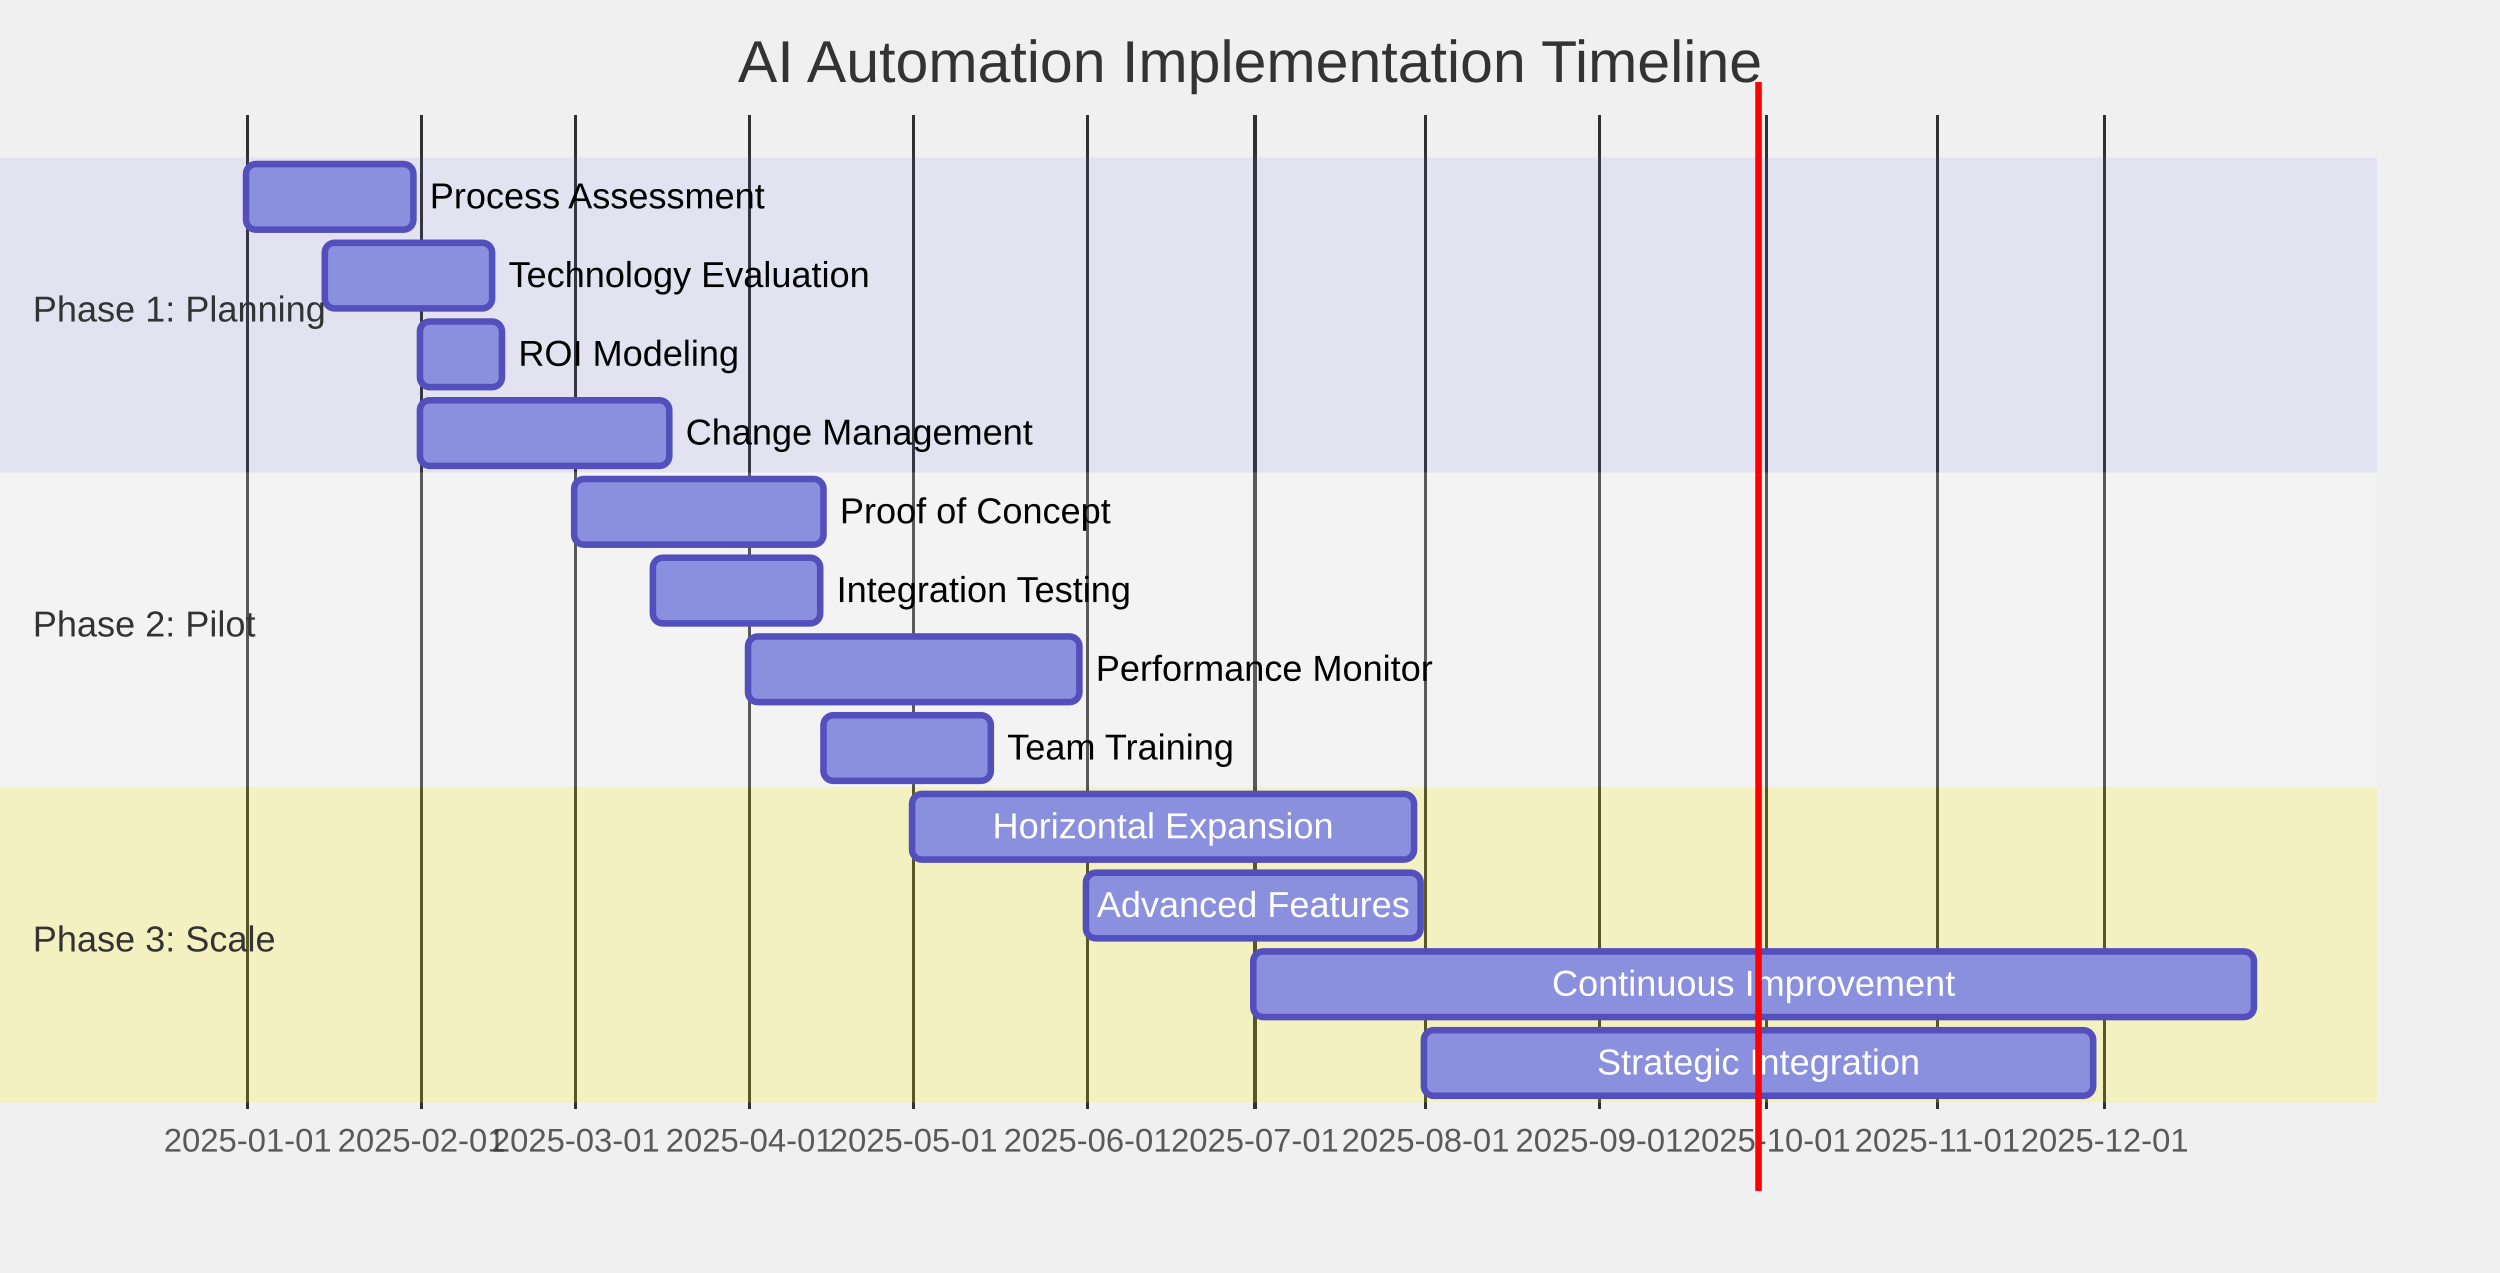
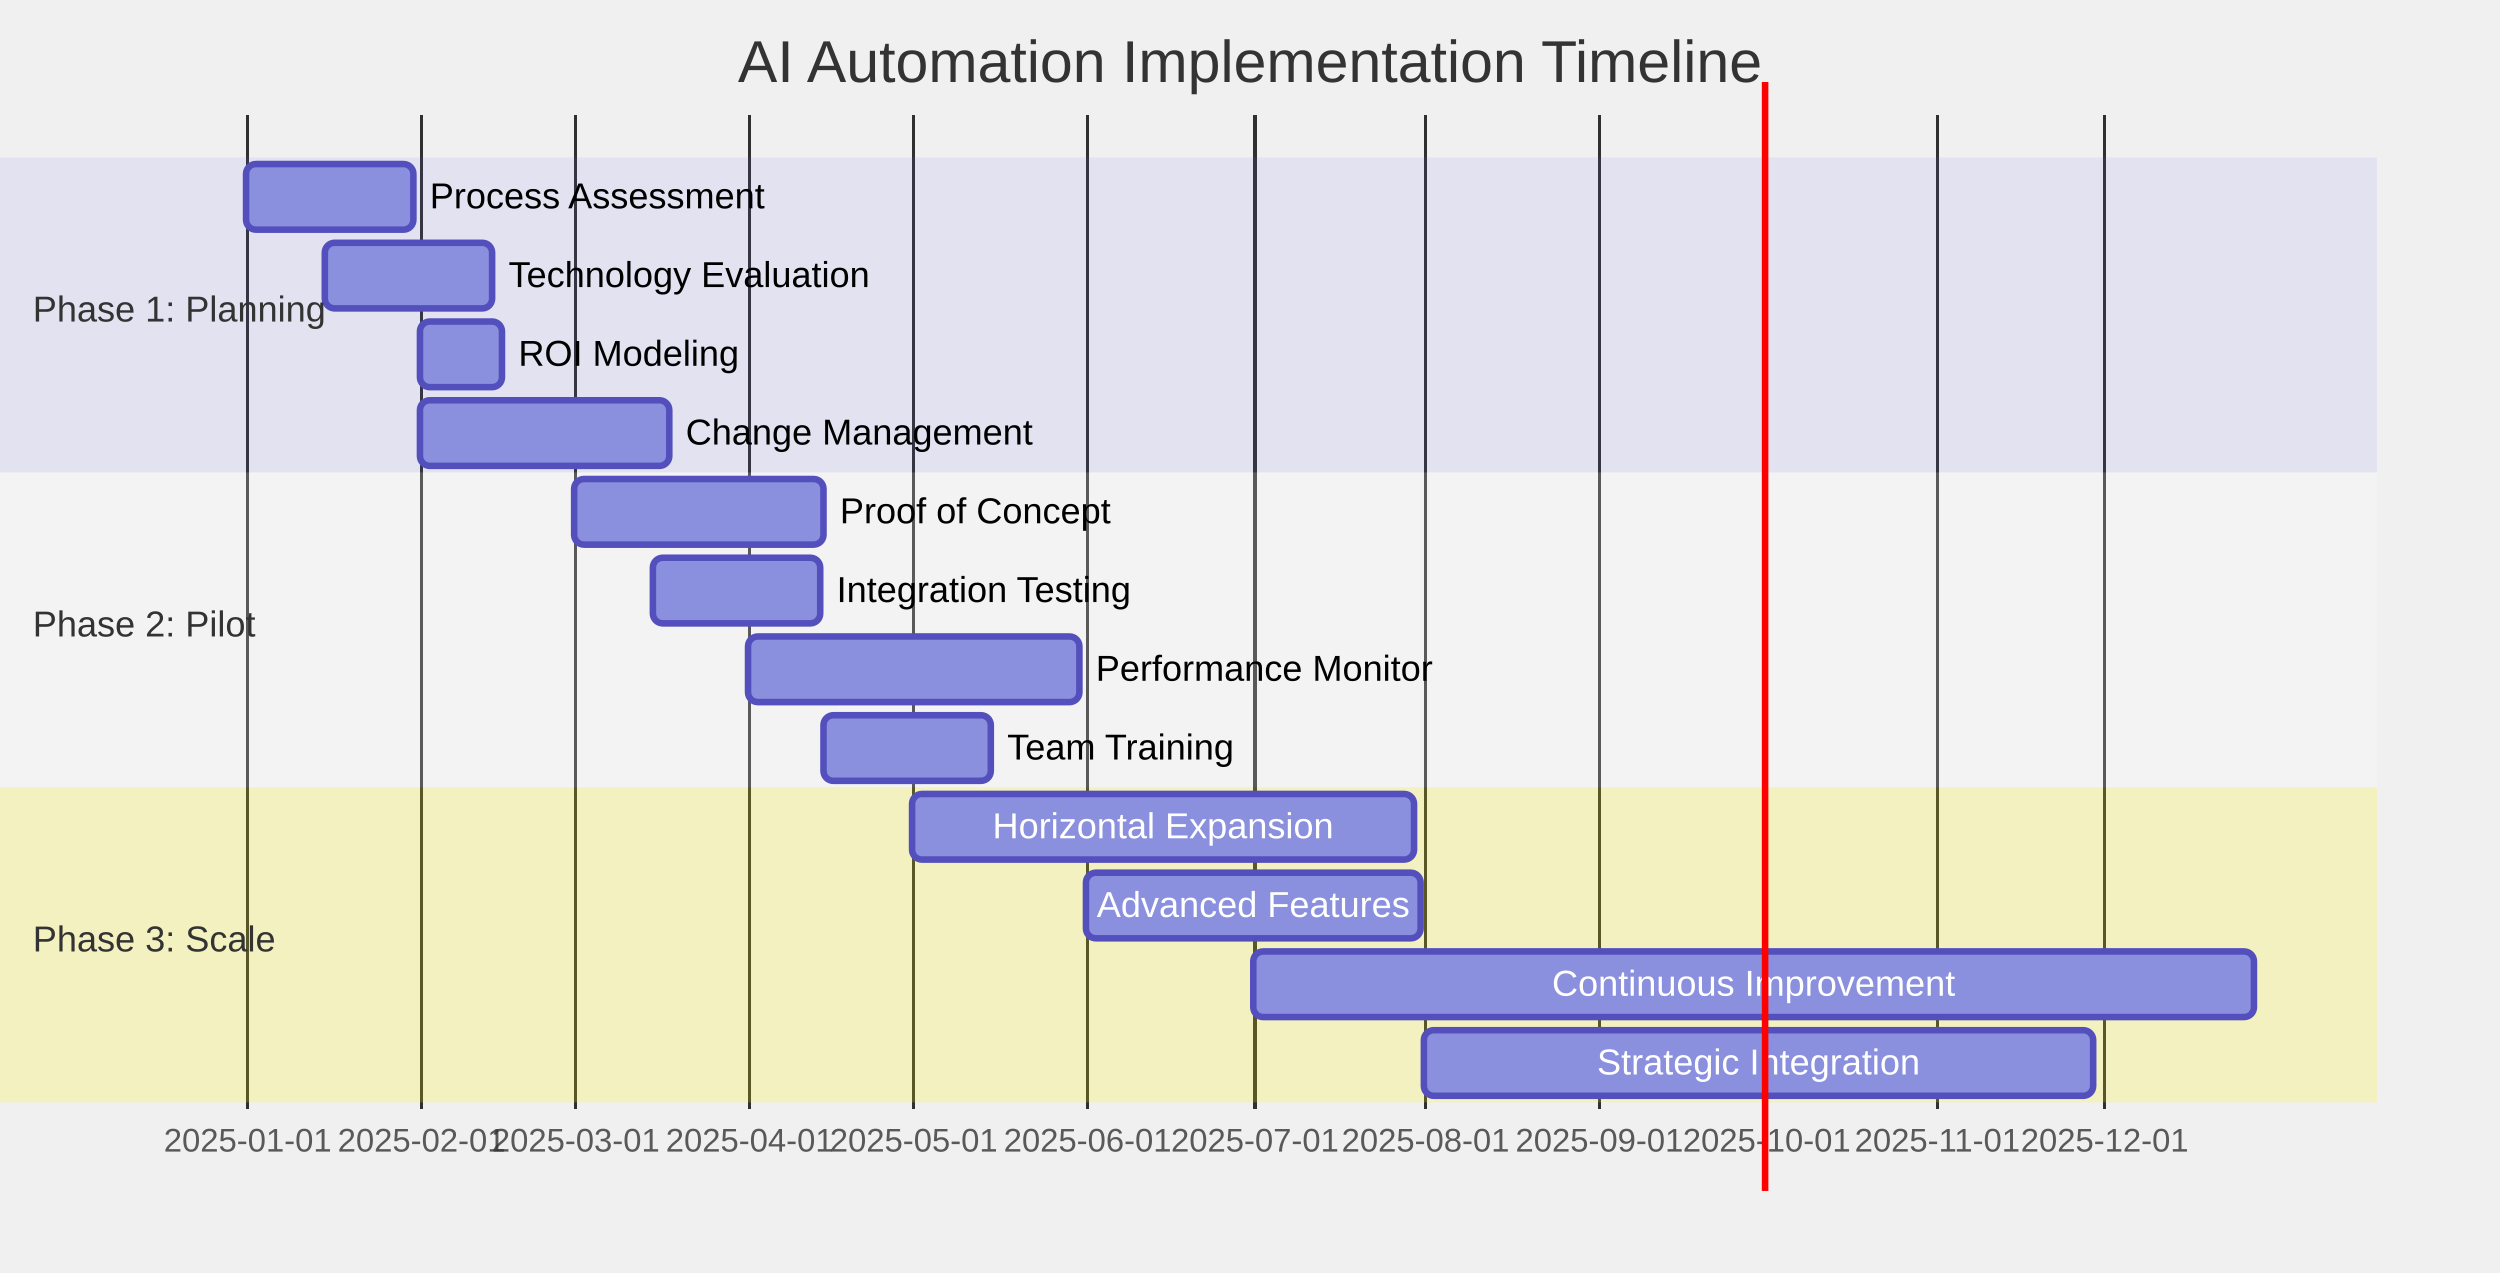
<svg xmlns="http://www.w3.org/2000/svg" aria-roledescription="gantt" role="graphics-document document" style="max-width: 762px; background-color: transparent;" viewBox="0 0 762 388" width="100%" id="my-svg">
  <style>#my-svg{font-family:"trebuchet ms",verdana,arial,sans-serif;font-size:16px;fill:#333;}#my-svg .error-icon{fill:#552222;}#my-svg .error-text{fill:#552222;stroke:#552222;}#my-svg .edge-thickness-normal{stroke-width:2px;}#my-svg .edge-thickness-thick{stroke-width:3.5px;}#my-svg .edge-pattern-solid{stroke-dasharray:0;}#my-svg .edge-pattern-dashed{stroke-dasharray:3;}#my-svg .edge-pattern-dotted{stroke-dasharray:2;}#my-svg .marker{fill:#333333;stroke:#333333;}#my-svg .marker.cross{stroke:#333333;}#my-svg svg{font-family:"trebuchet ms",verdana,arial,sans-serif;font-size:16px;}#my-svg .mermaid-main-font{font-family:var(--mermaid-font-family, "trebuchet ms", verdana, arial, sans-serif);}#my-svg .exclude-range{fill:#eeeeee;}#my-svg .section{stroke:none;opacity:0.2;}#my-svg .section0{fill:rgba(102, 102, 255, 0.49);}#my-svg .section2{fill:#fff400;}#my-svg .section1,#my-svg .section3{fill:white;opacity:0.2;}#my-svg .sectionTitle0{fill:#333;}#my-svg .sectionTitle1{fill:#333;}#my-svg .sectionTitle2{fill:#333;}#my-svg .sectionTitle3{fill:#333;}#my-svg .sectionTitle{text-anchor:start;font-family:var(--mermaid-font-family, "trebuchet ms", verdana, arial, sans-serif);}#my-svg .grid .tick{stroke:lightgrey;opacity:0.8;shape-rendering:crispEdges;}#my-svg .grid .tick text{font-family:"trebuchet ms",verdana,arial,sans-serif;fill:#333;}#my-svg .grid path{stroke-width:0;}#my-svg .today{fill:none;stroke:red;stroke-width:2px;}#my-svg .task{stroke-width:2;}#my-svg .taskText{text-anchor:middle;font-family:var(--mermaid-font-family, "trebuchet ms", verdana, arial, sans-serif);}#my-svg .taskTextOutsideRight{fill:black;text-anchor:start;font-family:var(--mermaid-font-family, "trebuchet ms", verdana, arial, sans-serif);}#my-svg .taskTextOutsideLeft{fill:black;text-anchor:end;}#my-svg .task.clickable{cursor:pointer;}#my-svg .taskText.clickable{cursor:pointer;fill:#003163!important;font-weight:bold;}#my-svg .taskTextOutsideLeft.clickable{cursor:pointer;fill:#003163!important;font-weight:bold;}#my-svg .taskTextOutsideRight.clickable{cursor:pointer;fill:#003163!important;font-weight:bold;}#my-svg .taskText0,#my-svg .taskText1,#my-svg .taskText2,#my-svg .taskText3{fill:white;}#my-svg .task0,#my-svg .task1,#my-svg .task2,#my-svg .task3{fill:#8a90dd;stroke:#534fbc;}#my-svg .taskTextOutside0,#my-svg .taskTextOutside2{fill:black;}#my-svg .taskTextOutside1,#my-svg .taskTextOutside3{fill:black;}#my-svg .active0,#my-svg .active1,#my-svg .active2,#my-svg .active3{fill:#bfc7ff;stroke:#534fbc;}#my-svg .activeText0,#my-svg .activeText1,#my-svg .activeText2,#my-svg .activeText3{fill:black!important;}#my-svg .done0,#my-svg .done1,#my-svg .done2,#my-svg .done3{stroke:grey;fill:lightgrey;stroke-width:2;}#my-svg .doneText0,#my-svg .doneText1,#my-svg .doneText2,#my-svg .doneText3{fill:black!important;}#my-svg .crit0,#my-svg .crit1,#my-svg .crit2,#my-svg .crit3{stroke:#ff8888;fill:red;stroke-width:2;}#my-svg .activeCrit0,#my-svg .activeCrit1,#my-svg .activeCrit2,#my-svg .activeCrit3{stroke:#ff8888;fill:#bfc7ff;stroke-width:2;}#my-svg .doneCrit0,#my-svg .doneCrit1,#my-svg .doneCrit2,#my-svg .doneCrit3{stroke:#ff8888;fill:lightgrey;stroke-width:2;cursor:pointer;shape-rendering:crispEdges;}#my-svg .milestone{transform:rotate(45deg) scale(0.8,0.8);}#my-svg .milestoneText{font-style:italic;}#my-svg .doneCritText0,#my-svg .doneCritText1,#my-svg .doneCritText2,#my-svg .doneCritText3{fill:black!important;}#my-svg .activeCritText0,#my-svg .activeCritText1,#my-svg .activeCritText2,#my-svg .activeCritText3{fill:black!important;}#my-svg .titleText{text-anchor:middle;font-size:18px;fill:#333;font-family:var(--mermaid-font-family, "trebuchet ms", verdana, arial, sans-serif);}#my-svg :root{--mermaid-font-family:"trebuchet ms",verdana,arial,sans-serif;}</style>
  <g />
  <g text-anchor="middle" font-family="sans-serif" font-size="10" fill="none" transform="translate(75, 338)" class="grid">
    <path d="M0.5,-303V0.5H612.5V-303" stroke="currentColor" class="domain" />
    <g transform="translate(0.5,0)" opacity="1" class="tick">
      <line y2="-303" stroke="currentColor" />
      <text style="text-anchor: middle;" font-size="10" stroke="none" dy="1em" y="3" fill="#000">2025-01-01</text>
    </g>
    <g transform="translate(53.5,0)" opacity="1" class="tick">
      <line y2="-303" stroke="currentColor" />
      <text style="text-anchor: middle;" font-size="10" stroke="none" dy="1em" y="3" fill="#000">2025-02-01</text>
    </g>
    <g transform="translate(100.5,0)" opacity="1" class="tick">
      <line y2="-303" stroke="currentColor" />
      <text style="text-anchor: middle;" font-size="10" stroke="none" dy="1em" y="3" fill="#000">2025-03-01</text>
    </g>
    <g transform="translate(153.5,0)" opacity="1" class="tick">
      <line y2="-303" stroke="currentColor" />
      <text style="text-anchor: middle;" font-size="10" stroke="none" dy="1em" y="3" fill="#000">2025-04-01</text>
    </g>
    <g transform="translate(203.5,0)" opacity="1" class="tick">
      <line y2="-303" stroke="currentColor" />
      <text style="text-anchor: middle;" font-size="10" stroke="none" dy="1em" y="3" fill="#000">2025-05-01</text>
    </g>
    <g transform="translate(256.5,0)" opacity="1" class="tick">
      <line y2="-303" stroke="currentColor" />
      <text style="text-anchor: middle;" font-size="10" stroke="none" dy="1em" y="3" fill="#000">2025-06-01</text>
    </g>
    <g transform="translate(307.5,0)" opacity="1" class="tick">
      <line y2="-303" stroke="currentColor" />
      <text style="text-anchor: middle;" font-size="10" stroke="none" dy="1em" y="3" fill="#000">2025-07-01</text>
    </g>
    <g transform="translate(359.5,0)" opacity="1" class="tick">
      <line y2="-303" stroke="currentColor" />
      <text style="text-anchor: middle;" font-size="10" stroke="none" dy="1em" y="3" fill="#000">2025-08-01</text>
    </g>
    <g transform="translate(412.5,0)" opacity="1" class="tick">
      <line y2="-303" stroke="currentColor" />
      <text style="text-anchor: middle;" font-size="10" stroke="none" dy="1em" y="3" fill="#000">2025-09-01</text>
    </g>
    <g transform="translate(463.5,0)" opacity="1" class="tick">
      <line y2="-303" stroke="currentColor" />
      <text style="text-anchor: middle;" font-size="10" stroke="none" dy="1em" y="3" fill="#000">2025-10-01</text>
    </g>
    <g transform="translate(515.5,0)" opacity="1" class="tick">
      <line y2="-303" stroke="currentColor" />
      <text style="text-anchor: middle;" font-size="10" stroke="none" dy="1em" y="3" fill="#000">2025-11-01</text>
    </g>
    <g transform="translate(566.5,0)" opacity="1" class="tick">
      <line y2="-303" stroke="currentColor" />
      <text style="text-anchor: middle;" font-size="10" stroke="none" dy="1em" y="3" fill="#000">2025-12-01</text>
    </g>
  </g>
  <g>
    <rect class="section section0" height="24" width="724.5" y="48" x="0" />
    <rect class="section section0" height="24" width="724.5" y="72" x="0" />
    <rect class="section section0" height="24" width="724.5" y="96" x="0" />
    <rect class="section section0" height="24" width="724.5" y="120" x="0" />
    <rect class="section section1" height="24" width="724.5" y="144" x="0" />
    <rect class="section section1" height="24" width="724.5" y="168" x="0" />
    <rect class="section section1" height="24" width="724.5" y="192" x="0" />
    <rect class="section section1" height="24" width="724.5" y="216" x="0" />
    <rect class="section section2" height="24" width="724.5" y="240" x="0" />
    <rect class="section section2" height="24" width="724.5" y="264" x="0" />
    <rect class="section section2" height="24" width="724.5" y="288" x="0" />
    <rect class="section section2" height="24" width="724.5" y="312" x="0" />
  </g>
  <g>
    <rect class="task task0" transform-origin="100.5px 60px" height="20" width="51" y="50" x="75" ry="3" rx="3" id="task1" />
    <rect class="task task0" transform-origin="124.5px 84px" height="20" width="51" y="74" x="99" ry="3" rx="3" id="task2" />
    <rect class="task task0" transform-origin="140.5px 108px" height="20" width="25" y="98" x="128" ry="3" rx="3" id="task3" />
    <rect class="task task0" transform-origin="166px 132px" height="20" width="76" y="122" x="128" ry="3" rx="3" id="task4" />
    <rect class="task task1" transform-origin="213px 156px" height="20" width="76" y="146" x="175" ry="3" rx="3" id="task5" />
    <rect class="task task1" transform-origin="224.5px 180px" height="20" width="51" y="170" x="199" ry="3" rx="3" id="task6" />
    <rect class="task task1" transform-origin="278.5px 204px" height="20" width="101" y="194" x="228" ry="3" rx="3" id="task7" />
    <rect class="task task1" transform-origin="276.5px 228px" height="20" width="51" y="218" x="251" ry="3" rx="3" id="task8" />
    <rect class="task task2" transform-origin="354.5px 252px" height="20" width="153" y="242" x="278" ry="3" rx="3" id="task9" />
    <rect class="task task2" transform-origin="382px 276px" height="20" width="102" y="266" x="331" ry="3" rx="3" id="task10" />
    <rect class="task task2" transform-origin="534.5px 300px" height="20" width="305" y="290" x="382" ry="3" rx="3" id="task11" />
    <rect class="task task2" transform-origin="536px 324px" height="20" width="204" y="314" x="434" ry="3" rx="3" id="task12" />
    <text class="taskTextOutsideRight taskTextOutside0  width-102.09375" y="63.5" x="131" font-size="11" id="task1-text">Process Assessment     </text>
    <text class="taskTextOutsideRight taskTextOutside0  width-110.078125" y="87.5" x="155" font-size="11" id="task2-text">Technology Evaluation  </text>
    <text class="taskTextOutsideRight taskTextOutside0  width-67.265625" y="111.5" x="158" font-size="11" id="task3-text">ROI Modeling          </text>
    <text class="taskTextOutsideRight taskTextOutside0  width-105.796875" y="135.5" x="209" font-size="11" id="task4-text">Change Management     </text>
    <text class="taskTextOutsideRight taskTextOutside1  width-82.5625" y="159.5" x="256" font-size="11" id="task5-text">Proof of Concept      </text>
    <text class="taskTextOutsideRight taskTextOutside1  width-89.703125" y="183.5" x="255" font-size="11" id="task6-text">Integration Testing   </text>
    <text class="taskTextOutsideRight taskTextOutside1  width-103.04296875" y="207.5" x="334" font-size="11" id="task7-text">Performance Monitor   </text>
    <text class="taskTextOutsideRight taskTextOutside1  width-69.09375" y="231.5" x="307" font-size="11" id="task8-text">Team Training         </text>
    <text class="taskText taskText2  width-103.953125" y="255.5" x="354.5" font-size="11" id="task9-text">Horizontal Expansion  </text>
    <text class="taskText taskText2  width-95.890625" y="279.5" x="382" font-size="11" id="task10-text">Advanced Features     </text>
    <text class="taskText taskText2  width-122.90625" y="303.5" x="534.5" font-size="11" id="task11-text">Continuous Improvement</text>
    <text class="taskText taskText2  width-98.453125" y="327.5" x="536" font-size="11" id="task12-text">Strategic Integration </text>
  </g>
  <g>
    <text class="sectionTitle sectionTitle0" font-size="11" y="98" x="10" dy="0em">
      <tspan x="10" alignment-baseline="central">Phase 1: Planning</tspan>
    </text>
    <text class="sectionTitle sectionTitle1" font-size="11" y="194" x="10" dy="0em">
      <tspan x="10" alignment-baseline="central">Phase 2: Pilot</tspan>
    </text>
    <text class="sectionTitle sectionTitle2" font-size="11" y="290" x="10" dy="0em">
      <tspan x="10" alignment-baseline="central">Phase 3: Scale</tspan>
    </text>
  </g>
  <g class="today">
-     <line class="today" y2="363" y1="25" x2="536" x1="536" />
+     <line class="today" y2="363" y1="25" x2="538" x1="538" />
  </g>
  <text class="titleText" y="25" x="381">AI Automation Implementation Timeline</text>
</svg>
